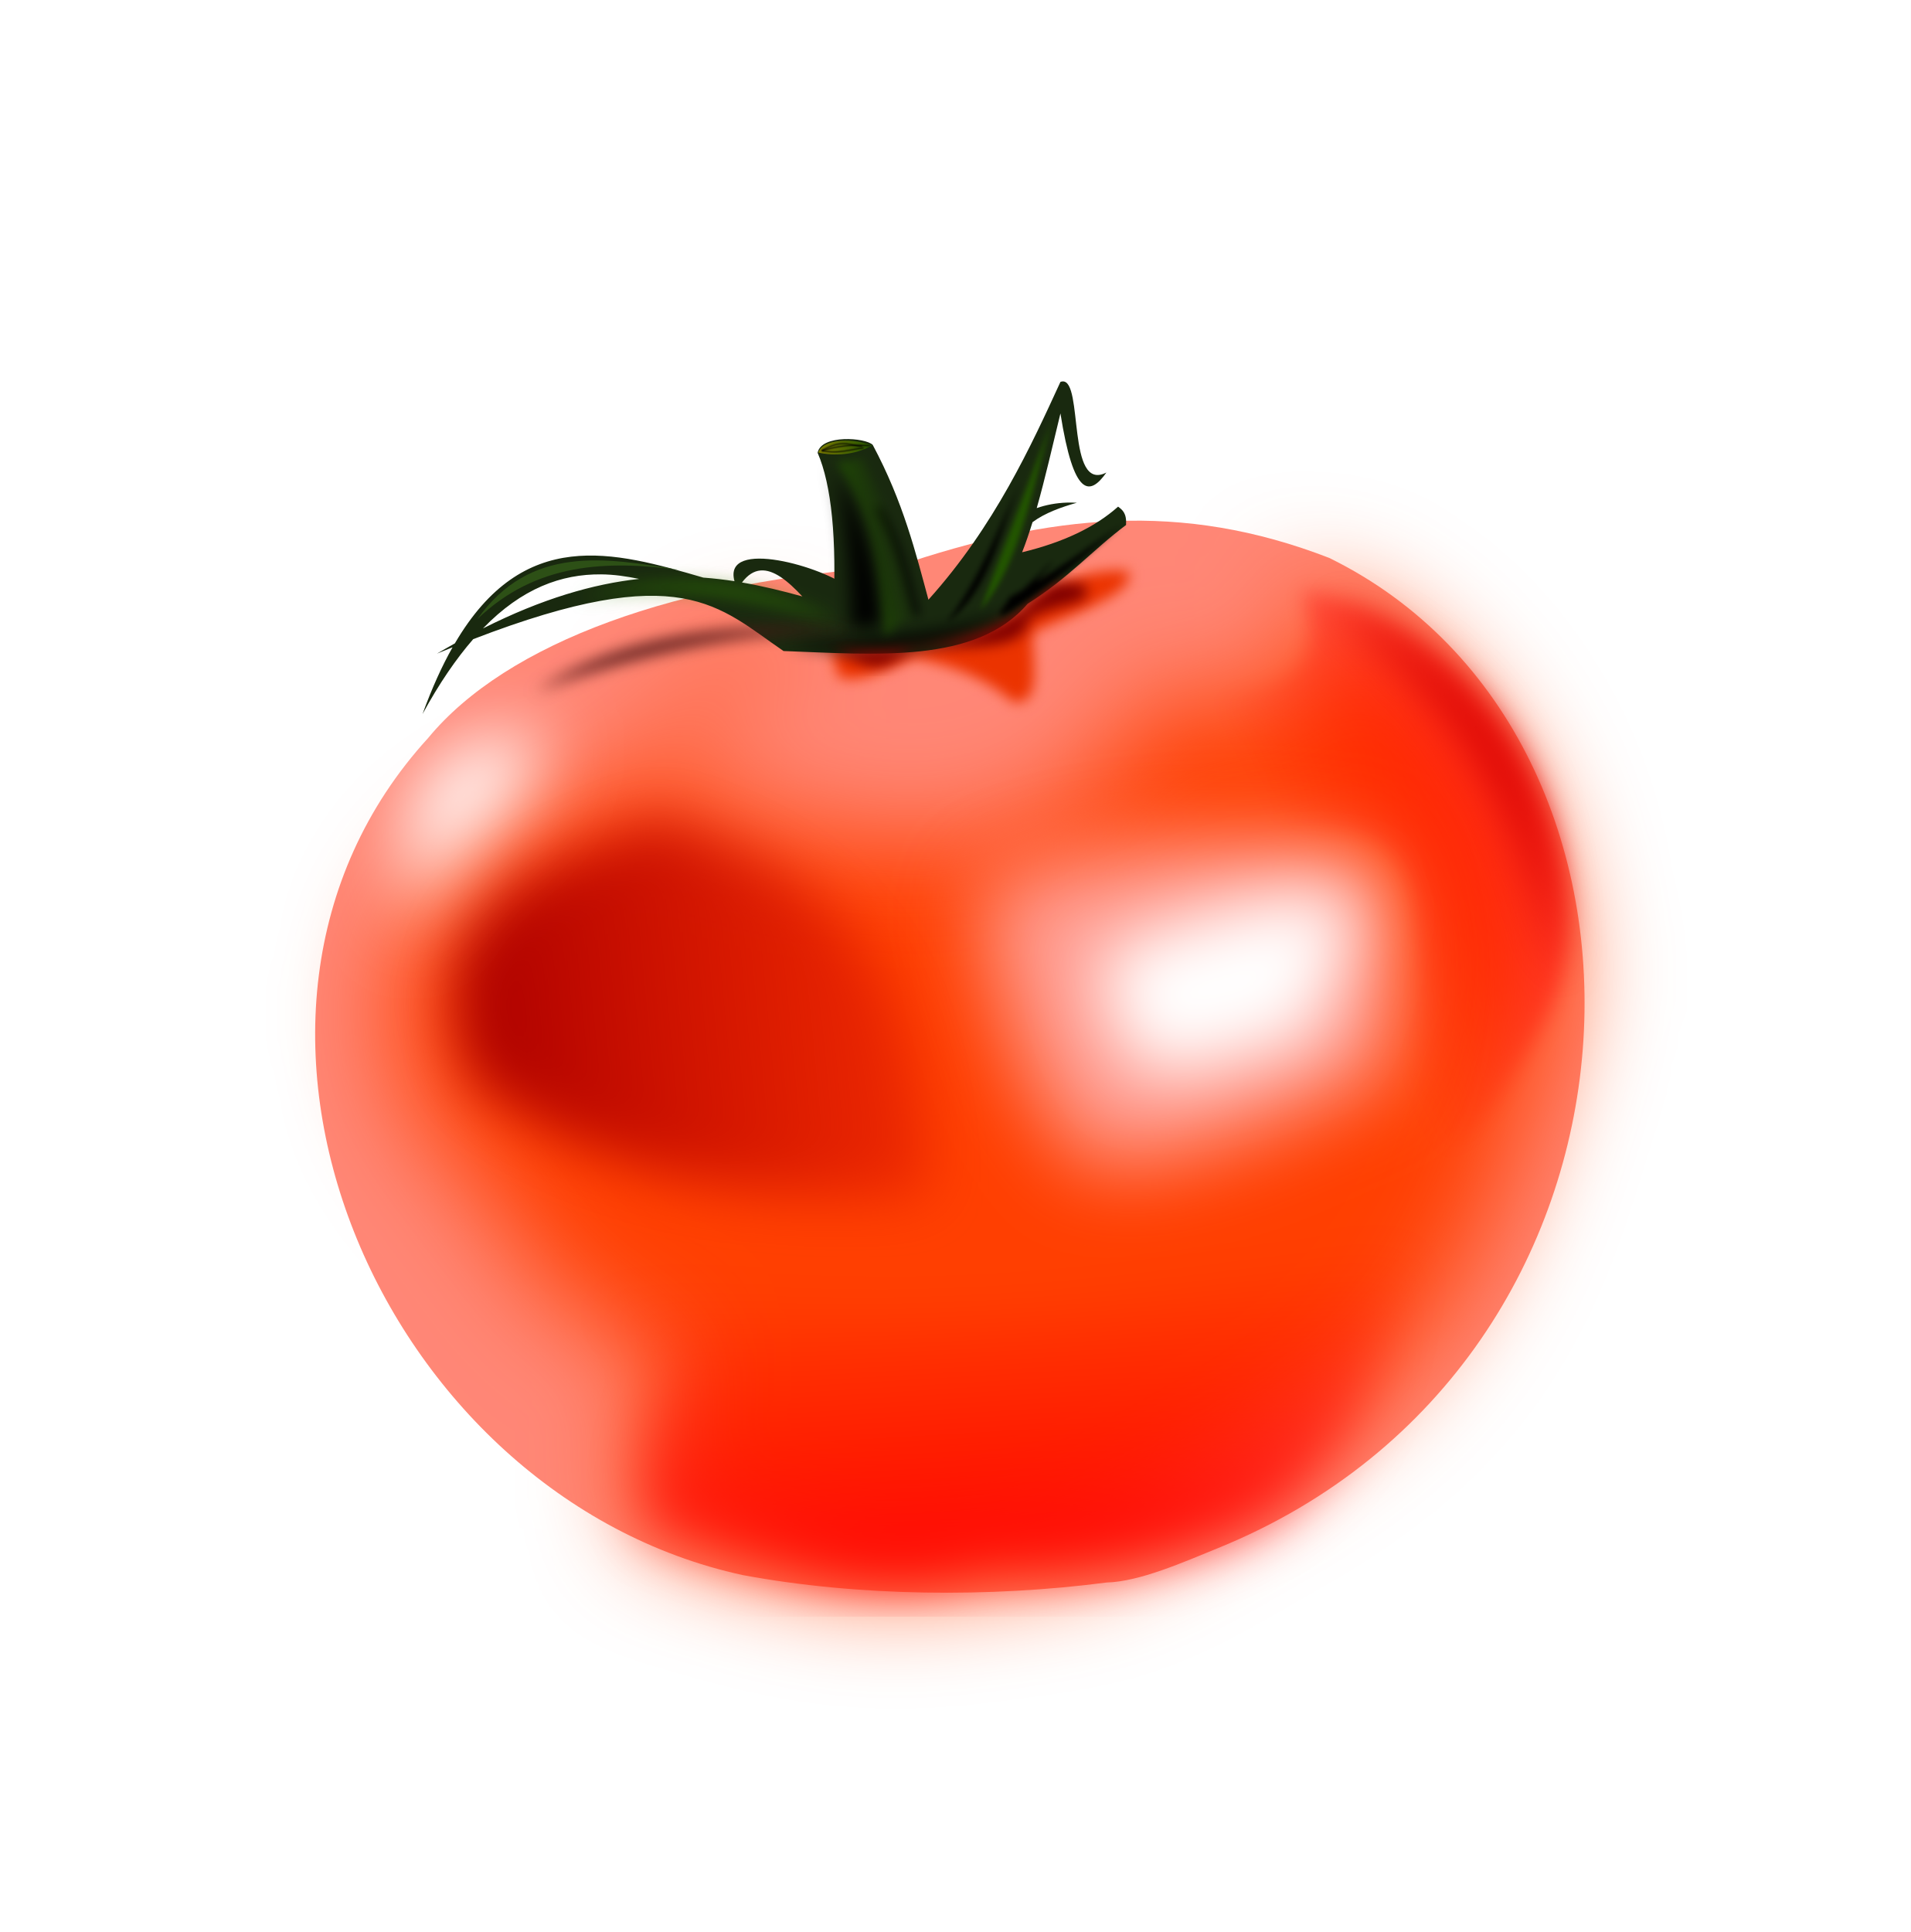
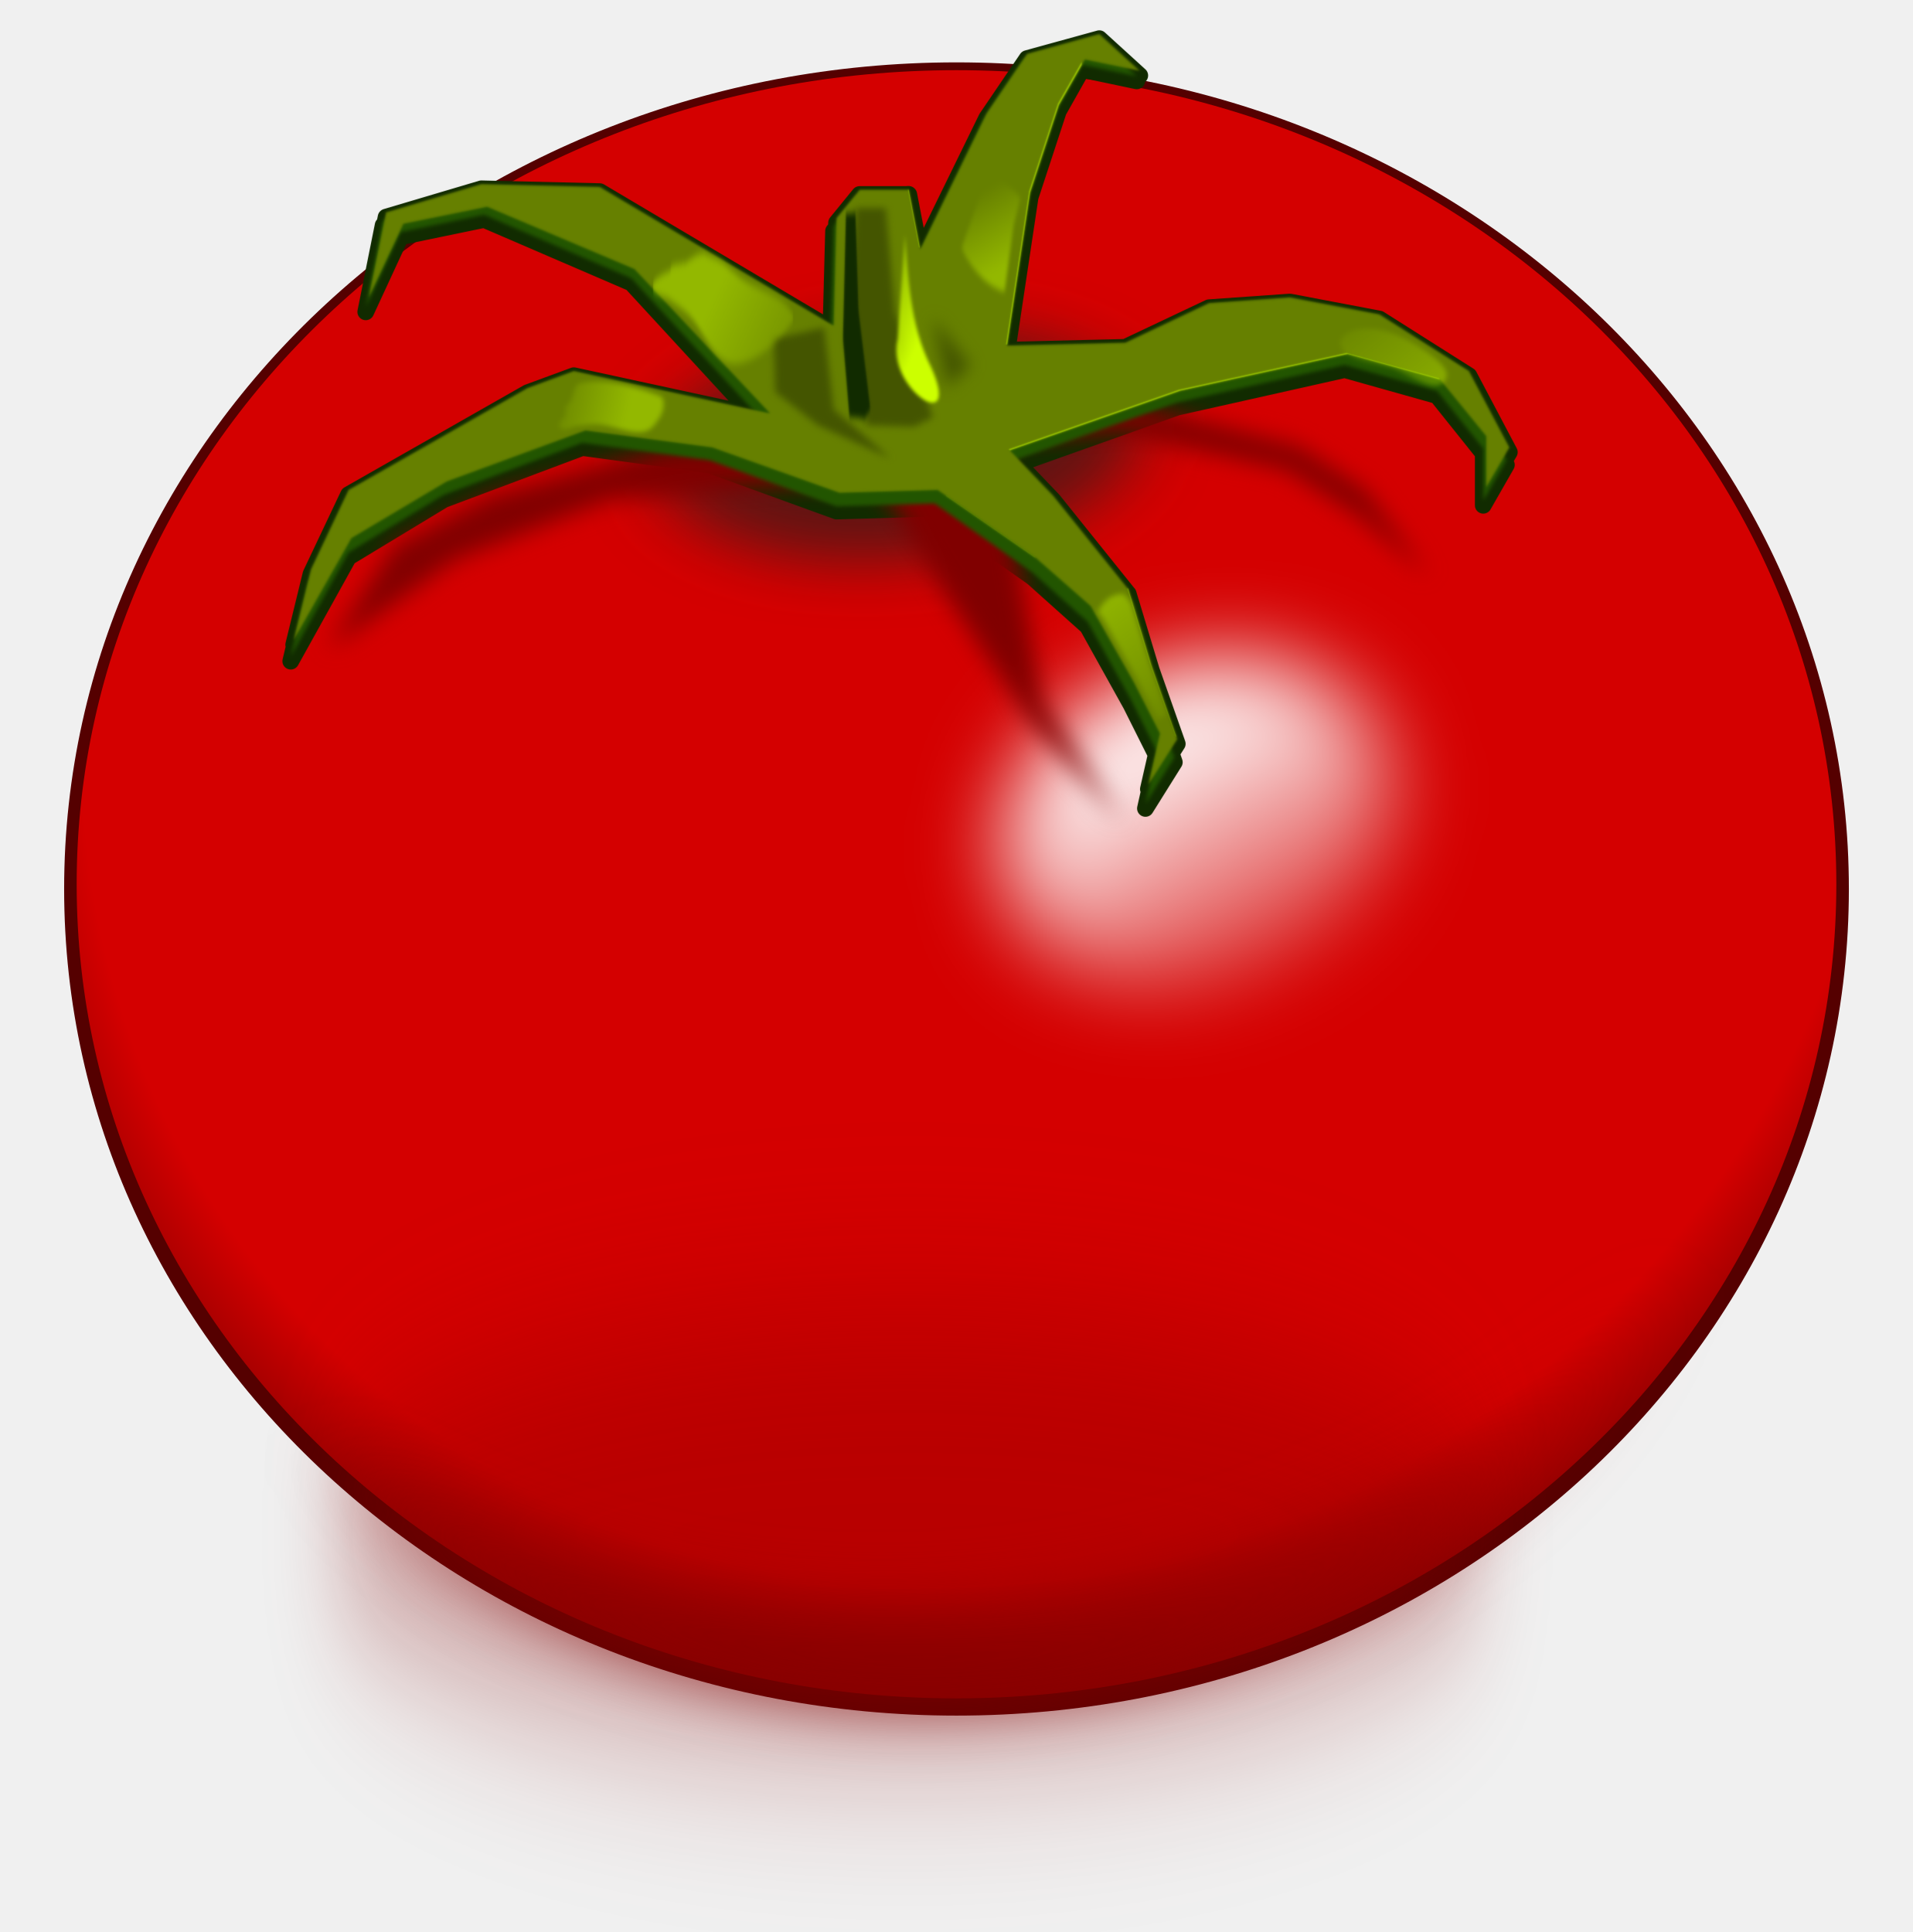
- <svg xmlns="http://www.w3.org/2000/svg" xmlns:xlink="http://www.w3.org/1999/xlink" id="svg2" viewBox="0 0 367.7 371.74" version="1.1">
+ <svg xmlns="http://www.w3.org/2000/svg" xmlns:xlink="http://www.w3.org/1999/xlink" id="svg2" viewBox="0 0 396 400" version="1.1">
  <defs id="defs4">
-     <linearGradient id="linearGradient4967">
-       <stop id="stop4969" style="stop-color:#ff0000" offset="0" />
-       <stop id="stop4971" style="stop-color:#ff0000;stop-opacity:0" offset="1" />
+     <linearGradient id="linearGradient4402">
+       <stop style="stop-color:#ccff00;stop-opacity:1;" offset="0" id="stop4404" />
+       <stop style="stop-color:#ccff00;stop-opacity:0;" offset="1" id="stop4406" />
    </linearGradient>
-     <filter id="filter3983" color-interpolation-filters="sRGB">
-       <feGaussianBlur id="feGaussianBlur3985" stdDeviation="1.933" />
+     <linearGradient id="linearGradient4389">
+       <stop style="stop-color:#ccff00;stop-opacity:1;" offset="0" id="stop4391" />
+       <stop style="stop-color:#ccff00;stop-opacity:0;" offset="1" id="stop4393" />
+     </linearGradient>
+     <linearGradient id="linearGradient4249">
+       <stop style="stop-color:#ccff00;stop-opacity:1;" offset="0" id="stop4251" />
+       <stop style="stop-color:#ccff00;stop-opacity:0;" offset="1" id="stop4253" />
+     </linearGradient>
+     <linearGradient id="linearGradient4186">
+       <stop style="stop-color:#ccff00;stop-opacity:1;" offset="0" id="stop4188" />
+       <stop style="stop-color:#ccff00;stop-opacity:0;" offset="1" id="stop4190" />
+     </linearGradient>
+     <linearGradient id="linearGradient4155">
+       <stop style="stop-color:#ccff00;stop-opacity:1;" offset="0" id="stop4157" />
+       <stop style="stop-color:#ccff00;stop-opacity:0;" offset="1" id="stop4159" />
+     </linearGradient>
+     <linearGradient id="linearGradient4050">
+       <stop style="stop-color:#800000;stop-opacity:1" offset="0" id="stop4052" />
+       <stop style="stop-color:#aa0000;stop-opacity:0;" offset="1" id="stop4054" />
+     </linearGradient>
+     <linearGradient id="linearGradient4035">
+       <stop style="stop-color:#ffffff;stop-opacity:1;" offset="0" id="stop4037" />
+       <stop style="stop-color:#ffffff;stop-opacity:0;" offset="1" id="stop4039" />
+     </linearGradient>
+     <linearGradient id="linearGradient3237">
+       <stop style="stop-color:#d40000;stop-opacity:1" offset="0" id="stop3239" />
+       <stop id="stop3247" offset="0.539" style="stop-color:#d40000;stop-opacity:1" />
+       <stop id="stop3245" offset="0.711" style="stop-color:#d40000;stop-opacity:1" />
+       <stop style="stop-color:#d40000;stop-opacity:1" offset="0.862" id="stop4021" />
+       <stop style="stop-color:#800000;stop-opacity:1" offset="1" id="stop3241" />
+     </linearGradient>
+     <filter id="filter5352" height="1.542" width="1.994" color-interpolation-filters="sRGB" y="-0.271" x="-0.497">
+       <feGaussianBlur id="feGaussianBlur5354" stdDeviation="0.952" />
    </filter>
-     <linearGradient id="linearGradient3993" y2="516.35" xlink:href="#linearGradient4967" gradientUnits="userSpaceOnUse" x2="427.31" y1="481.98" x1="496.88" />
-     <filter id="filter4007" color-interpolation-filters="sRGB">
-       <feGaussianBlur id="feGaussianBlur4009" stdDeviation="5.163" />
+     <filter id="filter4031" x="-0.179" width="1.359" y="-0.391" height="1.782" color-interpolation-filters="sRGB">
+       <feGaussianBlur stdDeviation="5.923" id="feGaussianBlur4033" />
    </filter>
-     <linearGradient id="linearGradient4249" y2="547.18" gradientUnits="userSpaceOnUse" x2="399.83" y1="559.3" x1="269.48">
-       <stop id="stop4245" style="stop-color:#ab0000" offset="0" />
-       <stop id="stop4247" style="stop-color:#dc0201;stop-opacity:0" offset="1" />
-     </linearGradient>
-     <filter id="filter4411" height="1.239" width="1.106" color-interpolation-filters="sRGB" y="-.119" x="-.053">
-       <feGaussianBlur id="feGaussianBlur4413" stdDeviation="1.261" />
+     <filter id="filter4066" x="-0.06" width="1.121" y="-0.235" height="1.471" color-interpolation-filters="sRGB">
+       <feGaussianBlur stdDeviation="4.31" id="feGaussianBlur4068" />
    </filter>
-     <filter id="filter4535" height="1.814" width="2.252" color-interpolation-filters="sRGB" y="-.407" x="-.626">
-       <feGaussianBlur id="feGaussianBlur4537" stdDeviation="6.944" />
+     <filter id="filter4119" color-interpolation-filters="sRGB">
+       <feGaussianBlur stdDeviation="1.397" id="feGaussianBlur4121" />
    </filter>
-     <linearGradient id="linearGradient4559" y2="435.42" gradientUnits="userSpaceOnUse" x2="345.61" y1="435.42" x1="335.25">
-       <stop id="stop4555" style="stop-color:#808000" offset="0" />
-       <stop id="stop4557" style="stop-color:#225500" offset="1" />
-     </linearGradient>
-     <filter id="filter4643" height="1.722" width="1.127" color-interpolation-filters="sRGB" y="-.361" x="-.063">
-       <feGaussianBlur id="feGaussianBlur4645" stdDeviation="0.206" />
+     <filter id="filter4123" x="-0.106" width="1.212" y="-0.042" height="1.084" color-interpolation-filters="sRGB">
+       <feGaussianBlur stdDeviation="0.464" id="feGaussianBlur4125" />
    </filter>
-     <filter id="filter4717" height="1.252" width="1.823" color-interpolation-filters="sRGB" y="-.126" x="-.411">
-       <feGaussianBlur id="feGaussianBlur4719" stdDeviation="1.653" />
+     <filter id="filter4127" color-interpolation-filters="sRGB">
+       <feGaussianBlur stdDeviation="0.451" id="feGaussianBlur4129" />
    </filter>
-     <filter id="filter4783" height="1.216" width="1.581" color-interpolation-filters="sRGB" y="-.108" x="-.291">
-       <feGaussianBlur id="feGaussianBlur4785" stdDeviation="0.93" />
+     <filter id="filter4182" x="-0.054" width="1.109" y="-0.106" height="1.213" color-interpolation-filters="sRGB">
+       <feGaussianBlur stdDeviation="0.279" id="feGaussianBlur4184" />
    </filter>
-     <filter id="filter4853" height="1.842" width="1.157" color-interpolation-filters="sRGB" y="-.421" x="-.078">
-       <feGaussianBlur id="feGaussianBlur4855" stdDeviation="1.479" />
+     <filter id="filter4262" color-interpolation-filters="sRGB">
+       <feGaussianBlur stdDeviation="0.369" id="feGaussianBlur4264" />
    </filter>
-     <linearGradient id="linearGradient4871" y2="451.74" gradientUnits="userSpaceOnUse" x2="350.54" y1="454.59" x1="338.75">
-       <stop id="stop4867" style="stop-color:#225500" offset="0" />
-       <stop id="stop4869" style="stop-color:#225500;stop-opacity:0" offset="1" />
-     </linearGradient>
-     <linearGradient id="linearGradient4973" y2="594.77" xlink:href="#linearGradient4967" gradientUnits="userSpaceOnUse" x2="352.66" y1="656.39" x1="356.34" />
-     <filter id="filter5138" height="1.565" width="1.133" color-interpolation-filters="sRGB" y="-.283" x="-.067">
-       <feGaussianBlur id="feGaussianBlur5140" stdDeviation="1.433" />
+     <filter id="filter4397" x="-0.101" width="1.202" y="-0.056" height="1.112" color-interpolation-filters="sRGB">
+       <feGaussianBlur stdDeviation="0.358" id="feGaussianBlur4399" />
    </filter>
-     <filter id="filter5182" height="1.257" width="1.221" color-interpolation-filters="sRGB" y="-.129" x="-.11">
-       <feGaussianBlur id="feGaussianBlur5184" stdDeviation="10.331" />
+     <filter id="filter4414" x="-0.055" width="1.111" y="-0.103" height="1.207" color-interpolation-filters="sRGB">
+       <feGaussianBlur stdDeviation="0.298" id="feGaussianBlur4416" />
    </filter>
-     <filter id="filter5210" height="1.353" width="1.28" color-interpolation-filters="sRGB" y="-.176" x="-.14">
-       <feGaussianBlur id="feGaussianBlur5212" stdDeviation="5.325" />
+     <filter id="filter4432" color-interpolation-filters="sRGB">
+       <feGaussianBlur stdDeviation="0.121" id="feGaussianBlur4434" />
    </filter>
-     <filter id="filter5285" height="1.254" width="1.413" color-interpolation-filters="sRGB" y="-.127" x="-.206">
-       <feGaussianBlur id="feGaussianBlur5287" stdDeviation="3.872" />
+     <filter id="filter4460" color-interpolation-filters="sRGB">
+       <feGaussianBlur stdDeviation="0.181" id="feGaussianBlur4462" />
    </filter>
-     <filter id="filter5328" color-interpolation-filters="sRGB">
-       <feGaussianBlur id="feGaussianBlur5330" stdDeviation="0.529" />
+     <filter id="filter4468" color-interpolation-filters="sRGB">
+       <feGaussianBlur stdDeviation="0.241" id="feGaussianBlur4470" />
    </filter>
-     <filter id="filter5350" color-interpolation-filters="sRGB">
-       <feGaussianBlur id="feGaussianBlur5352" stdDeviation="0.493" />
+     <filter id="filter4476" color-interpolation-filters="sRGB">
+       <feGaussianBlur stdDeviation="0.207" id="feGaussianBlur4478" />
    </filter>
-     <filter id="filter5380" color-interpolation-filters="sRGB">
-       <feGaussianBlur id="feGaussianBlur5382" stdDeviation="0.56" />
+     <filter id="filter4488" x="-0.065" width="1.13" y="-0.47" height="1.94" color-interpolation-filters="sRGB">
+       <feGaussianBlur stdDeviation="3.269" id="feGaussianBlur4490" />
    </filter>
-     <filter id="filter5396" color-interpolation-filters="sRGB">
-       <feGaussianBlur id="feGaussianBlur5398" stdDeviation="0.507" />
+     <filter id="filter4502" x="-0.16" width="1.321" y="-0.33" height="1.661" color-interpolation-filters="sRGB">
+       <feGaussianBlur stdDeviation="4.197" id="feGaussianBlur4504" />
    </filter>
-     <filter id="filter5444" height="2.054" width="1.151" color-interpolation-filters="sRGB" y="-.527" x="-.075">
-       <feGaussianBlur id="feGaussianBlur5446" stdDeviation="1.6" />
-     </filter>
-     <filter id="filter5476" height="1.123" width="1.266" color-interpolation-filters="sRGB" y="-.061" x="-.133">
-       <feGaussianBlur id="feGaussianBlur5478" stdDeviation="0.881" />
-     </filter>
-     <filter id="filter5606" height="2.183" width="1.919" color-interpolation-filters="sRGB" y="-.591" x="-.46">
-       <feGaussianBlur id="feGaussianBlur5608" stdDeviation="15.584" />
-     </filter>
-     <filter id="filter5646" height="1.601" width="1.467" color-interpolation-filters="sRGB" y="-.301" x="-.233">
-       <feGaussianBlur id="feGaussianBlur5648" stdDeviation="7.919" />
-     </filter>
+     <radialGradient xlink:href="#linearGradient3237" id="radialGradient4565" gradientUnits="userSpaceOnUse" gradientTransform="matrix(0.5993458,0.9566429,-1.013624,0.63505,274.3673,-296.7722)" cx="377.12" cy="119.906" fx="377.12" fy="119.906" r="108.049" />
+     <linearGradient xlink:href="#linearGradient4035" id="linearGradient4567" gradientUnits="userSpaceOnUse" x1="148.247" y1="125.187" x2="152.351" y2="163.173" />
+     <linearGradient xlink:href="#linearGradient4050" id="linearGradient4569" gradientUnits="userSpaceOnUse" gradientTransform="translate(-2.903032,2.177274)" x1="289.216" y1="625.42" x2="302.382" y2="564.688" />
+     <linearGradient xlink:href="#linearGradient4155" id="linearGradient4663" gradientUnits="userSpaceOnUse" x1="292.857" y1="472.648" x2="281.037" y2="467.276" />
+     <linearGradient xlink:href="#linearGradient4186" id="linearGradient4665" gradientUnits="userSpaceOnUse" gradientTransform="matrix(0.9786924,-0.07464566,0.2059119,0.721359,-283.0922,-244.4467)" x1="264.515" y1="479.634" x2="255.322" y2="476.098" />
+     <linearGradient xlink:href="#linearGradient4186" id="linearGradient4667" gradientUnits="userSpaceOnUse" gradientTransform="matrix(0.9786924,-0.07464566,0.2059119,0.721359,-86.10626,139.4776)" x1="262.445" y1="463.112" x2="277.267" y2="463.112" />
+     <linearGradient xlink:href="#linearGradient4249" id="linearGradient4669" gradientUnits="userSpaceOnUse" x1="120.915" y1="59.47" x2="117.026" y2="49.924" />
+     <linearGradient xlink:href="#linearGradient4402" id="linearGradient4671" gradientUnits="userSpaceOnUse" x1="363.156" y1="479.987" x2="351.135" y2="464.608" />
+     <linearGradient xlink:href="#linearGradient4389" id="linearGradient4673" gradientUnits="userSpaceOnUse" x1="319.669" y1="500.847" x2="332.397" y2="517.464" />
+     <radialGradient xlink:href="#linearGradient3237" id="radialGradient4805" gradientUnits="userSpaceOnUse" gradientTransform="matrix(0.5993458,0.9566429,-1.013624,0.63505,274.3673,-296.7722)" cx="377.12" cy="119.906" fx="377.12" fy="119.906" r="108.049" />
+     <linearGradient xlink:href="#linearGradient4035" id="linearGradient4807" gradientUnits="userSpaceOnUse" x1="148.247" y1="125.187" x2="152.351" y2="163.173" />
+     <linearGradient xlink:href="#linearGradient4050" id="linearGradient4809" gradientUnits="userSpaceOnUse" gradientTransform="translate(-2.903032,2.177274)" x1="289.216" y1="625.42" x2="302.382" y2="564.688" />
+     <linearGradient xlink:href="#linearGradient4155" id="linearGradient4811" gradientUnits="userSpaceOnUse" x1="292.857" y1="472.648" x2="281.037" y2="467.276" />
+     <linearGradient xlink:href="#linearGradient4186" id="linearGradient4813" gradientUnits="userSpaceOnUse" gradientTransform="matrix(0.9786924,-0.07464566,0.2059119,0.721359,-283.0922,-244.4467)" x1="264.515" y1="479.634" x2="255.322" y2="476.098" />
+     <linearGradient xlink:href="#linearGradient4186" id="linearGradient4815" gradientUnits="userSpaceOnUse" gradientTransform="matrix(0.9786924,-0.07464566,0.2059119,0.721359,-86.10626,139.4776)" x1="262.445" y1="463.112" x2="277.267" y2="463.112" />
+     <linearGradient xlink:href="#linearGradient4249" id="linearGradient4817" gradientUnits="userSpaceOnUse" x1="120.915" y1="59.47" x2="117.026" y2="49.924" />
+     <linearGradient xlink:href="#linearGradient4402" id="linearGradient4819" gradientUnits="userSpaceOnUse" x1="363.156" y1="479.987" x2="351.135" y2="464.608" />
+     <linearGradient xlink:href="#linearGradient4389" id="linearGradient4821" gradientUnits="userSpaceOnUse" x1="319.669" y1="500.847" x2="332.397" y2="517.464" />
  </defs>
-   <g id="layer1" transform="translate(-177.79 -349.3)">
-     <rect id="rect5661" style="fill:#ffffff" height="371.74" width="367.7" y="349.3" x="177.79" />
-     <path id="path3047" style="fill:#ff8776" d="m350.36 458.26c-42.46 2.753-75.096 14.749-90.179 33.036-49.038 53.675-9.228 145.93 60.536 161.07 22.22 4.133 47.6 4.346 70 1.429 6.385-0.167 14.805-3.917 21.477-6.632 88.367-35.956 91.575-156.08 21.38-190.51-28.505-11.042-53.581-8.411-83.214 1.607z" />
-     <path id="path3909" style="filter:url(#filter5182);fill:#ff3f01" d="m424.77 460.92c3.59 7.425 9.944 15.186 2.02 21.213-7.802 1.502-15.181 6.816-24.244-3.03-22.413 43.551-57.869 33.626-93.439 23.234-0.669-15.914 10.75-23.037 24.749-28.284l-9.091-1.515c-10.692 5.964-20.32 12.839-21.718 26.769-47.074 8.733-66.893 47.165-31.82 79.802 8.404 15.181 21.271 30.022 37.376 29.8-6.57 10.798-8.916 22.2-6.061 34.345 21.176 5.404 41.463 15.256 65.155 8.081 17.638 0.973 31.249-7.45 44.952-15.657 54.104-28.057 53.502-62.642 65.155-92.429 1.34-34.119-17.943-70.622-53.033-82.327z" />
-     <path id="path3817" style="filter:url(#filter5646);fill:#ff9c91" d="m365.68 521.02c19.67-11.929 60.826-12.123 78.287-7.071 2.943 13.1 4.733 26.66 1.01 42.426-17.97 6.771-31.786 17.005-57.074 17.678-14.075-13.511-18.772-32.882-22.223-53.033z" />
-     <path id="path3855" style="filter:url(#filter5210);fill:url(#linearGradient4249)" d="m304.06 506.88c-22.032 9.836-48.35 16.815-35.355 50.003 18.543 13.859 42.623 24.395 87.883 22.223-1.401-30.652-6.503-60.152-52.528-72.226z" />
-     <path id="path3911" style="filter:url(#filter4535);fill:#ffffff" d="m282.34 490.72c-32.437-1.378-26.372 22.756-25.759 40.911 1.521-20.37 26.605-25.178 25.759-40.911z" />
-     <path id="path3913" style="filter:url(#filter3983);fill:url(#linearGradient3993)" d="m428.3 462.94c32.823 3.977 60.518 50.301 47.982 80.307-29.481 56.197-28.414 13.254-25.327-1.492 0.788-39.938-9.756-33.841-54.852-33.378-1.006-6.49 0.83-13.71 6.213-21.505 5.175-7.492 34.335 1.657 25.983-23.932z" />
-     <path id="path3915" style="filter:url(#filter4411);fill:#eb3300" d="m376.03 464.96c-7.221 8.697-30.773 10.826-38.238 9.209l1.367 5.439c4.882 1.38 9.765-2.138 14.647-3.788 6.845 1.534 13.431 3.715 18.94 8.586 5.809 0.59 3.567-7.765 3.788-13.385 7.749-3.849 19.947-7.402 18.435-11.869-7.996-0.587-13.596 2.418-18.94 5.808z" />
-     <path id="path3917" style="fill:#19290f" d="m382.25 422.69c-0.131 0.009-0.259 0.038-0.406 0.094-5.54 12.057-12.642 27.722-25.344 41.844-0.01 0.011-0.021 0.02-0.031 0.031-3.069 1.877-6.794 3.095-11.688 3.094-1.567-0.453-3.106-0.913-4.656-1.375 1.119-0.933 1.399-2.276 1.062-3.938-4.647-4.007-24.392-9.737-22.062-1.312-1.963-0.304-3.962-0.536-6-0.688-17.307-5.061-34.597-9.897-47.812 12.656-1.124 0.629-2.282 1.284-3.438 1.969 1.024-0.427 2.014-0.82 3-1.219-2.03 3.582-3.963 7.836-5.781 12.844 3.231-5.935 6.491-10.659 9.75-14.406 40.147-15.493 47.182-6.255 59.719 2.281 17.625 0.63 37.045 2.52 46.969-9.094 7.923-4.965 12.395-10.266 18.938-15.156 0.15-2.27-0.695-2.905-1.531-3.531-4.404 3.933-10.529 6.869-18.469 8.781 0.715-1.796 1.367-3.734 2-5.781 0.004-0.013 0.027-0.018 0.031-0.031 2.338-1.742 5.469-2.862 8.5-3.719-0.624-0.027-1.227-0.049-1.812-0.031-2.217 0.067-4.162 0.455-5.906 1.062 1.633-5.733 3.068-12.086 4.562-18.219 2.548 16.147 5.628 15.937 8.844 11.375-7.693 3.926-4.38-17.8-8.438-17.531zm-58.125 36.375c2.513-0.217 5.255 1.976 8.062 5-3.811-1.055-7.66-2.004-11.625-2.688 1.121-1.487 2.316-2.205 3.562-2.312zm-30.656 0.75c2.438 0.022 4.868 0.371 7.312 0.875-8.817 0.964-18.62 3.77-30.062 9.531 7.522-7.767 15.127-10.475 22.75-10.406z" />
-     <path id="path3919" style="fill:#19290f" d="m338.15 467.23c0.673-14.31-0.337-24.58-3.03-30.81 0.699-3.577 9.25-2.919 10.607-1.515 5.88 11.006 8.238 20.602 10.859 30.305-4.126 3.904-10.974 3.452-18.435 2.02z" />
-     <path id="path4551" style="fill:url(#linearGradient4559)" d="m335.25 436.37c2.946 0.667 6.979 0.557 10.363-1.367-3.388-1.326-9.348-1.45-10.363 1.367z" />
-     <path id="path4561" style="filter:url(#filter4643);stroke:#000000;stroke-width:.2;fill:none" d="m335.94 436.02c4.074-2.418 5.413-0.902 7.768-0.848" />
-     <path id="path4647" d="m335.94 436.02c5.051-1.441 7.009-0.957 9.286-0.982" style="filter:url(#filter4643);stroke:#000000;stroke-width:.2;fill:none" />
-     <path id="path4649" style="filter:url(#filter4643);stroke:#000000;stroke-width:.2;fill:none" d="m335.94 436.02c3.301 0.677 5.608-0.3 8.036-0.536" />
-     <path id="path4651" style="filter:url(#filter4717);fill:#000000" d="m337.68 438.79c2.413 1.071 5.141 31.429 3.393 31.429l6.25-0.357c-0.489-9.968-2.532-20.158-9.643-31.071z" />
-     <path id="path4721" style="filter:url(#filter4783);stroke:#000000;stroke-width:1px;fill:none" d="m346.61 447.01c5.079 8.344 5.661 14.119 7.679 20.714" />
-     <path id="path4787" style="filter:url(#filter4853);fill:#000000" d="m329.11 473.26c18.805-0.489 34.634-2.554 45.357-7.321-11.018 6.973-25.308 10.33-45.357 7.321z" />
-     <path id="path4857" style="filter:url(#filter5396);fill:#225500" d="m380.36 429.86c-3.939 12.966-6.051 27.758-13.929 36.786z" />
-     <path id="path4859" style="fill:#2d5016" d="m269.64 468.43c10.182-14.33 24.565-11.859 38.929-9.464-14.099-1.899-27.66-1.376-38.929 9.464z" />
-     <path id="path4861" style="filter:url(#filter5444);fill:#338000" d="m339.46 468.97c-15.577-4.936-29.978-8.724-50.893-4.286 18.515-5.55 35.23-3.001 50.893 4.286z" />
-     <path id="path4863" style="filter:url(#filter5476);fill:url(#linearGradient4871)" d="m338.75 438.26 5-0.893c4.896 10.126 8.895 20.5 10.893 31.429-2.904-1.093-4.59 1.468-6.607 3.036-1.064-10.92-1.335-21.734-9.286-33.571z" />
-     <path id="path4962" style="filter:url(#filter4007);fill:url(#linearGradient4973)" d="m286.91 593.25c5.408 8.873 11.775 15.793 21.688 15.656-6.57 10.798-8.918 22.199-6.062 34.344 21.176 5.404 41.464 15.268 65.156 8.094 17.638 0.973 41.367-2.398 55.07-10.605 23.251-18.156 20.405-36.729 28.63-51.529-54.907 10.976-102.91 21.066-164.48 4.041z" />
-     <path id="path5100" style="filter:url(#filter5138);fill:#501616" d="m343.45 471.02c-27.334-2.071-61.9 10.326-63.135 11.869 17.99-13.105 46.476-14.082 63.135-11.869z" />
-     <path id="path5231" style="filter:url(#filter5285);fill:#d40000" d="m433.21 464.86c42.346 18.811 43.526 46.043 45 73.214-5.231-26.749-16.113-52.142-45-73.214z" />
-     <path id="path5289" d="m376.03 464.96c-7.221 8.697-30.773 10.826-38.238 9.209l6.165 2.913c4.882 1.38 5.472-1.128 10.354-2.778 8.973-1.073 21.131 0.723 21.466-6.061 7.749-3.849 12.371-2.099 10.859-6.566-7.996-0.587-5.263-0.107-10.607 3.283z" style="filter:url(#filter4411);fill:#800000" />
-     <path id="path5294" style="filter:url(#filter5328);fill:#000000" d="m374.64 441.29c-4.613 9.414-5.809 21.219-14.643 27.679 6.821-8.838 9.936-18.418 14.643-27.679z" />
-     <path id="path5332" style="filter:url(#filter5350);fill:none" d="m393.57 450.04c-0.536 1.607-23.036 16.429-23.036 16.429 10.584-3.401 15.443-10.891 23.036-16.429z" />
-     <path id="path5354" style="filter:url(#filter5380);fill:#000000" d="m393.75 450.22c-6.815 5.757-13.648 11.578-20 15.714-6.509 4.292-2.289-0.194-1.607-1.786 0.781-0.411 1.562-0.839 2.342-1.281 0.539-0.305 5.452-5.349 5.99-5.668 0.31-0.183-3.754 4.363-3.444 4.176 5.573-3.365 11.145-7.353 16.718-11.156z" />
-     <path id="path5480" style="filter:url(#filter5606);fill:#ffffff" d="m365.68 521.02c19.67-11.929 84.006-31.992 101.47-26.94 29.435-11.736-0.234 46.529-3.957 62.295-17.97 6.771-49.999 17.005-75.287 17.678-14.075-13.511-18.772-32.882-22.223-53.033z" transform="matrix(.4314 0 0 .4314 231.06 308.43)" />
+   <g id="layer1" transform="translate(-263.666,-358.6436)">
+     <g id="g4776" transform="matrix(0.4880626,0,0,0.4880626,153.2475,411.3907)">
+       <path transform="matrix(0.7368994,-0.2536209,0.1754985,1.064927,154.3573,479.7143)" d="m 443.438,154.309 c 0,7.816 -12.997,14.152 -29.03,14.152 -16.033,0 -29.03,-6.336 -29.03,-14.152 0,-7.816 12.997,-14.152 29.03,-14.152 16.033,0 29.03,6.336 29.03,14.152 z" id="path3249" style="color:#000000;fill:#ffffff;fill-opacity:1;fill-rule:nonzero;stroke:none;stroke-width:2;marker:none;visibility:visible;display:inline;overflow:visible;enable-background:accumulate" />
+       <path style="color:#000000;fill:#550000;fill-opacity:1;fill-rule:nonzero;stroke:#550000;stroke-width:3.049;stroke-linecap:round;stroke-linejoin:round;stroke-miterlimit:4;stroke-opacity:1;stroke-dasharray:none;stroke-dashoffset:0;marker:none;visibility:visible;display:inline;overflow:visible;enable-background:accumulate" id="path4149" d="m 482.629,161.566 c 0,54.713 -47.928,99.066 -107.049,99.066 -59.122,0 -107.049,-44.353 -107.049,-99.066 0,-54.713 47.928,-99.066 107.049,-99.066 59.122,0 107.049,44.353 107.049,99.066 z" transform="matrix(3.48597,0,0,3.48597,-677.3354,-294.1745)" />
+       <g id="g4750">
+         <g id="g4516" transform="matrix(3.48597,0,0,3.48597,-427.5462,-1604.095)">
+           <path transform="translate(-71.65559,375.1957)" d="m 482.629,161.566 c 0,54.713 -47.928,99.066 -107.049,99.066 -59.122,0 -107.049,-44.353 -107.049,-99.066 0,-54.713 47.928,-99.066 107.049,-99.066 59.122,0 107.049,44.353 107.049,99.066 z" id="path3235" style="color:#000000;fill:url(#radialGradient4805);fill-opacity:1;fill-rule:nonzero;stroke:none;stroke-width:2;marker:none;visibility:visible;display:inline;overflow:visible;enable-background:accumulate" />
+           <g id="g4506">
+             <path style="opacity:0.33;color:#000000;fill:#800000;fill-opacity:1;fill-rule:nonzero;stroke:none;stroke-width:2;marker:none;visibility:visible;display:inline;overflow:visible;filter:url(#filter4488);enable-background:accumulate" id="path4070" d="m 181.439,245.754 c 0,4.609 -26.969,8.346 -60.238,8.346 -33.268,0 -60.238,-3.737 -60.238,-8.346 0,-4.609 26.969,-8.346 60.238,-8.346 33.268,0 60.238,3.737 60.238,8.346 z" transform="matrix(1.182245,0,0,3.217077,154.6425,-174.9114)" />
+             <path style="opacity:0.66;color:#000000;fill:#241f1c;fill-opacity:1;fill-rule:evenodd;stroke:none;stroke-width:0.931;marker:none;visibility:visible;display:inline;overflow:visible;filter:url(#filter4502);enable-background:accumulate" id="path4492" d="m 147,84.89 c 0,8.284 -14.103,15 -31.5,15 -17.397,0 -31.5,-6.716 -31.5,-15 0,-8.284 14.103,-15 31.5,-15 17.397,0 31.5,6.716 31.5,15 z" transform="matrix(0.9231518,-0.0910684,0.0910684,0.9231518,182.5852,415.462)" />
+             <path style="color:#000000;fill:url(#linearGradient4807);fill-opacity:1;fill-rule:nonzero;stroke:none;stroke-width:2;marker:none;visibility:visible;display:inline;overflow:visible;filter:url(#filter4031);enable-background:accumulate" id="path4019" d="m 185.794,137.254 c 0,9.62 -18.196,17.418 -40.642,17.418 -22.446,0 -40.642,-7.798 -40.642,-17.418 0,-9.62 18.196,-17.418 40.642,-17.418 22.446,0 40.642,7.798 40.642,17.418 z" transform="matrix(0.573563,-0.1852866,0.2892783,1.06026,210.4033,410.6837)" />
+             <path style="opacity:0.66;color:#000000;fill:url(#linearGradient4809);fill-opacity:1;fill-rule:nonzero;stroke:none;stroke-width:2;marker:none;visibility:visible;display:inline;overflow:visible;filter:url(#filter4066);enable-background:accumulate" d="m 387.474,589.228 c -21.434,18.809 -52.422,30.598 -86.878,30.598 -33.286,0 -63.328,-11.023 -84.653,-28.728 17.25,25.201 48.896,42.09 85.116,42.09 37.111,0 69.475,-17.724 86.416,-43.96 z" id="path4045" transform="matrix(0.9591843,-0.1235732,0.1076707,0.9930884,-43.06755,44.69996)" />
+           </g>
+         </g>
+         <g id="g4732">
+           <path id="path4679" d="m 692.494,-91.659 -30.625,8.437 -17.125,25.219 -1.281,2.625 -26.906,55.031 -4.875,-25.219 -0.062,0 0,-0.062 -0.344,0 0,0.062 -20.438,0 -9.781,12 -0.062,1.969 -1.219,1.531 -1.094,41.469 -98.062,-58.188 -50.219,-1.188 -40.406,12 -0.656,3.25 -0.594,0.188 -7.375,36.75 14.719,-31.844 35.5,-7.344 62.469,26.938 51.375,55.781 -75.812,-16.438 -19.594,7.219 -75.938,43.219 -15.938,33.656 -7.344,30.031 0.719,-1.281 -1.969,8.25 24.469,-44.094 40.438,-24.469 58.781,-22.062 53.875,7.344 53.906,19.594 41.625,-1.219 41.656,29.406 23.25,20.812 18.375,33.062 10.688,21.344 -3.312,14.562 0.875,-1.375 -2.125,9.562 12.25,-19.594 -1.312,-3.781 2.562,-4.031 -11,-31.219 -9.812,-32.438 0,-0.031 -0.188,-0.188 -31.656,-39.438 -14.812,-15.5 67.438,-24 71.031,-15.938 39.188,11.031 19.594,24.5 0,22.031 9.812,-17.156 -0.875,-1.719 2.125,-3.656 -17.125,-32.438 -37.969,-24.031 -37.969,-7.219 -34.281,2.406 -35.531,16.812 -50.219,1.219 0.062,-0.438 0.094,0 9.688,-64.5 11.969,-36.469 10,-17.75 23.25,4.906 -3.531,-3.281 4.812,1 -17.156,-15.625 z" style="fill:#112b00;fill-rule:evenodd;stroke:#112b00;stroke-width:7.087;stroke-linecap:round;stroke-linejoin:round;stroke-miterlimit:4;stroke-dasharray:none;filter:url(#filter4468)" />
+           <g transform="matrix(3.48597,0,0,3.48597,-421.5462,-1604.095)" id="g4524">
+             <path style="fill:#800000;fill-rule:evenodd;filter:url(#filter4119)" d="m 294.625,483.155 -27.755,0.351 -21.431,5.973 -11.594,5.973 -8.081,12.648 15.458,-10.891 18.972,-7.378 23.188,-1.757 h 9.486 l 8.432,14.053 9.837,14.756 11.242,12.296 -9.837,-14.756 -5.27,-31.62 15.107,-1.054 20.026,4.567 8.783,5.621 8.432,7.378 -7.729,-10.54 -8.081,-5.27 -25.647,-6.675 z" id="path4994" />
+             <path id="path4117" d="m 286.895,470.045 -28.458,-17.215 -14.404,-0.351 -11.594,3.513 -2.108,10.54 4.216,-9.134 10.189,-2.108 17.918,7.729 16.512,17.918 -23.89,-5.27 -5.621,2.108 -21.782,12.648 -4.567,9.837 -2.108,8.783 7.027,-12.648 11.594,-7.027 16.864,-6.324 15.458,2.108 15.458,5.621 11.945,-0.351 11.945,8.432 6.675,5.973 5.27,9.486 3.162,6.324 -1.405,6.324 3.513,-5.621 -3.162,-9.134 -2.811,-9.486 -9.134,-11.594 -5.27,-5.621 20.728,-7.378 20.377,-4.567 11.243,3.162 5.621,7.027 v 6.324 l 2.811,-4.919 -4.919,-9.486 -10.891,-7.027 -10.891,-2.108 -9.837,0.703 -10.189,4.919 -14.404,0.351 2.811,-18.972 3.513,-10.891 3.162,-5.621 6.675,1.405 -4.919,-4.567 -8.783,2.459 -4.919,7.378 -8.081,16.864 -1.405,-7.378 h -5.973 l -2.811,3.513 z" style="fill:#225500;fill-rule:evenodd;filter:url(#filter4468)" />
+             <path style="fill:#668000;fill-rule:evenodd;filter:url(#filter4460)" d="m 286.895,468.045 -28.458,-17.215 -14.404,-0.351 -11.594,3.513 -2.108,10.54 4.216,-9.134 10.189,-2.108 17.918,7.729 16.512,17.918 -23.89,-5.27 -5.621,2.108 -21.782,12.648 -4.567,9.837 -2.108,8.783 7.027,-12.648 11.594,-7.027 16.864,-6.324 15.458,2.108 15.458,5.621 11.945,-0.351 11.945,8.432 6.675,5.973 5.27,9.486 3.162,6.324 -1.405,6.324 3.513,-5.621 -3.162,-9.134 -2.811,-9.486 -9.134,-11.594 -5.27,-5.621 20.728,-7.378 20.377,-4.567 11.243,3.162 5.621,7.027 v 6.324 l 2.811,-4.919 -4.919,-9.486 -10.891,-7.027 -10.891,-2.108 -9.837,0.703 -10.189,4.919 -14.404,0.351 2.811,-18.972 3.513,-10.891 3.162,-5.621 6.675,1.405 -4.919,-4.567 -8.783,2.459 -4.919,7.378 -8.081,16.864 -1.405,-7.378 h -5.973 l -2.811,3.513 z" id="path4992" transform="matrix(1,0,0,0.9808682,0.3628789,9.697161)" />
+             <path style="fill:#445500;fill-rule:evenodd;filter:url(#filter4127)" d="m 294.145,484.915 -6.893,-5.936 -1.149,-9.957 -6.127,1.34 0.191,6.51 5.17,4.021 z" id="path4996" />
+             <path style="fill:#445500;fill-rule:evenodd;filter:url(#filter5352)" d="m 299.315,467.875 1.723,8.425 2.872,-2.681 z" id="path4998" />
+             <path style="fill:#445500;fill-rule:evenodd;filter:url(#filter4123)" d="m 293.575,454.465 h -3.638 l -1.149,16.275 2.489,10.148 5.744,0.191 2.298,-1.149 -4.595,-12.829 z" id="path5000" />
+             <path id="path4131" d="m 293.575,454.465 h -3.638 l -1.149,16.275 2.489,10.148 5.744,0.191 2.298,-1.149 -4.595,-12.829 z" style="fill:#112b00;fill-rule:evenodd;filter:url(#filter4123)" transform="matrix(0.3174531,0,0,0.9370939,196.714,29.24428)" />
+             <path style="fill:url(#linearGradient4811);fill-opacity:1;fill-rule:evenodd;filter:url(#filter4476)" d="m 290.812,470.625 c -1.561,6.503 8.628,12.971 4.344,3.606 -2.714,-5.413 -2.918,-11.382 -3.375,-17.293 -0.323,4.562 -0.646,9.125 -0.969,13.688 z" id="path4151" transform="matrix(0.9306589,0,0,0.9306589,24.39003,32.43585)" />
+             <path style="opacity:0.44;color:#000000;fill:url(#linearGradient4813);fill-opacity:1;fill-rule:nonzero;stroke:none;stroke-width:2;marker:none;visibility:visible;display:inline;overflow:visible;filter:url(#filter4182);enable-background:accumulate" d="m 71,77.156 c -0.815,-0.015 -1.563,0.058 -2.219,0.25 -0.588,0.474 -0.608,1.281 -0.875,1.938 -0.015,0.038 -0.041,0.087 -0.062,0.125 -0.003,0.005 -0.028,-0.005 -0.031,0 -0.063,0.077 -0.109,0.164 -0.156,0.25 -0.01,0.012 -0.021,0.019 -0.031,0.031 -0.32,0.392 -0.692,0.798 -0.375,1.156 -0.032,0.108 -0.052,0.21 -0.094,0.312 -0.219,0.537 -1.181,1.124 -0.594,1.625 0.565,0.482 1.356,-0.207 2.062,-0.281 0.791,-0.083 1.575,-0.221 2.406,-0.188 1.894,0.077 4.045,1.234 5.75,0.875 0.811,-0.171 1.188,-0.757 1.594,-1.312 0.397,-0.543 0.73,-1.202 0.75,-1.875 0.012,-0.395 0.03,-0.838 -0.375,-1.125 C 76.4,78.043 73.445,77.202 71,77.156 z" id="path4163" transform="translate(187.44,398.42)" />
+             <path id="path4238" d="m 267.686,460.177 c -0.815,-0.015 -1.76,0.4 -2.417,0.592 -0.588,0.474 -0.608,1.281 -0.875,1.938 -0.015,0.038 -0.041,0.087 -0.062,0.125 -0.003,0.005 -0.028,-0.005 -0.031,0 -0.063,0.076 -0.109,0.164 -0.156,0.25 -0.01,0.012 -0.021,0.019 -0.031,0.031 -0.32,0.392 -0.692,0.798 -0.375,1.156 -0.032,0.108 -0.052,0.21 -0.094,0.312 -0.219,0.537 -0.683,1.686 -0.096,2.186 0.565,0.482 1.356,-0.207 2.062,-0.281 0.791,-0.083 1.575,-0.221 2.406,-0.188 1.894,0.077 4.045,1.234 5.75,0.875 0.811,-0.171 1.242,-0.721 1.594,-1.312 0.951,-1.601 1.179,-3.628 1.057,-5.487 -0.026,-0.394 0.03,-0.838 -0.375,-1.125 -2.35,-0.894 -4.315,0.724 -6.758,0.847 z" style="opacity:0.44;color:#000000;fill:url(#linearGradient4815);fill-opacity:1;fill-rule:nonzero;stroke:none;stroke-width:2;marker:none;visibility:visible;display:inline;overflow:visible;filter:url(#filter4182);enable-background:accumulate" transform="matrix(0.8916648,0.8331417,-0.7898847,0.9404957,398.95,-194.3673)" />
+             <path transform="matrix(0.636997,0.02534853,-0.03976233,0.9992092,232.9924,399.4572)" style="opacity:0.44;color:#000000;fill:url(#linearGradient4817);fill-opacity:1;fill-rule:nonzero;stroke:none;stroke-width:2;marker:none;visibility:visible;display:inline;overflow:visible;filter:url(#filter4262);enable-background:accumulate" d="m 117.375,48.438 -4.219,8.625 c 1.683,2.12 4.366,4.016 7.406,4.875 0.399,0.113 0.773,0.15 1.156,0.219 l 1.219,-8.125 a 0.778,0.778 0 0 1 0.031,-0.125 l 1.094,-3.25 c -1.204,-0.758 -2.529,-1.415 -3.938,-1.812 -0.973,-0.275 -1.874,-0.366 -2.75,-0.406 z" id="path4257" />
+             <path style="opacity:0.44;color:#000000;fill:url(#linearGradient4819);fill-opacity:1;fill-rule:nonzero;stroke:none;stroke-width:2;marker:none;visibility:visible;display:inline;overflow:visible;filter:url(#filter4414);enable-background:accumulate" d="m 361.66,475.406 c 0.866,-1.336 -1.525,-2.943 -2.84,-3.841 -2.363,-1.612 -5.524,-2.979 -8.285,-2.233 -0.744,0.201 -1.759,0.885 -1.625,1.644 0.412,2.337 4.188,2.28 6.434,3.046 2.04,0.696 5.144,3.193 6.316,1.384 z" id="path4268" />
+             <path style="opacity:0.44;color:#000000;fill:url(#linearGradient4821);fill-opacity:1;fill-rule:nonzero;stroke:none;stroke-width:2;marker:none;visibility:visible;display:inline;overflow:visible;filter:url(#filter4397);enable-background:accumulate" d="m 322.444,501.42 c -1.401,0 -2.466,0.897 -3.074,2.305 l 0.496,0.446 4.164,7.387 2.528,4.933 -0.074,0.273 c 0.521,-0.115 0.991,-0.359 1.388,-0.719 l -2.157,-6.123 -2.231,-7.387 -0.892,-1.091 c -0.05,-0.002 -0.099,-0.025 -0.149,-0.025 z" id="path4270" />
+             <path style="opacity:0.66;fill:#ccff00;fill-rule:evenodd;filter:url(#filter4432)" d="m 130,38.281 -2.906,5.094 -3.5,10.656 -2.812,18.625 0.156,0 2.781,-18.5 3.5,-10.656 2.781,-4.875 0,-0.344 z m -21.156,15.531 1.375,7.125 0.062,-0.156 -1.344,-6.969 -0.094,0 z m 53.375,19.875 -20.375,4.469 -20.719,7.25 0.125,0.125 20.719,-7.25 20.375,-4.469 11.219,3.094 -0.094,-0.125 -11.25,-3.094 z M 113.5,91.031 l 0,0.031 10.906,7.562 -0.125,-0.125 L 113.5,91.031 z m 22.031,11.25 2.812,9.312 3.094,8.781 0.062,0 -3.031,-8.656 -2.812,-9.312 -0.125,-0.125 z" transform="translate(187.44,398.42)" id="path4418" />
+           </g>
+         </g>
+       </g>
+     </g>
  </g>
</svg>
